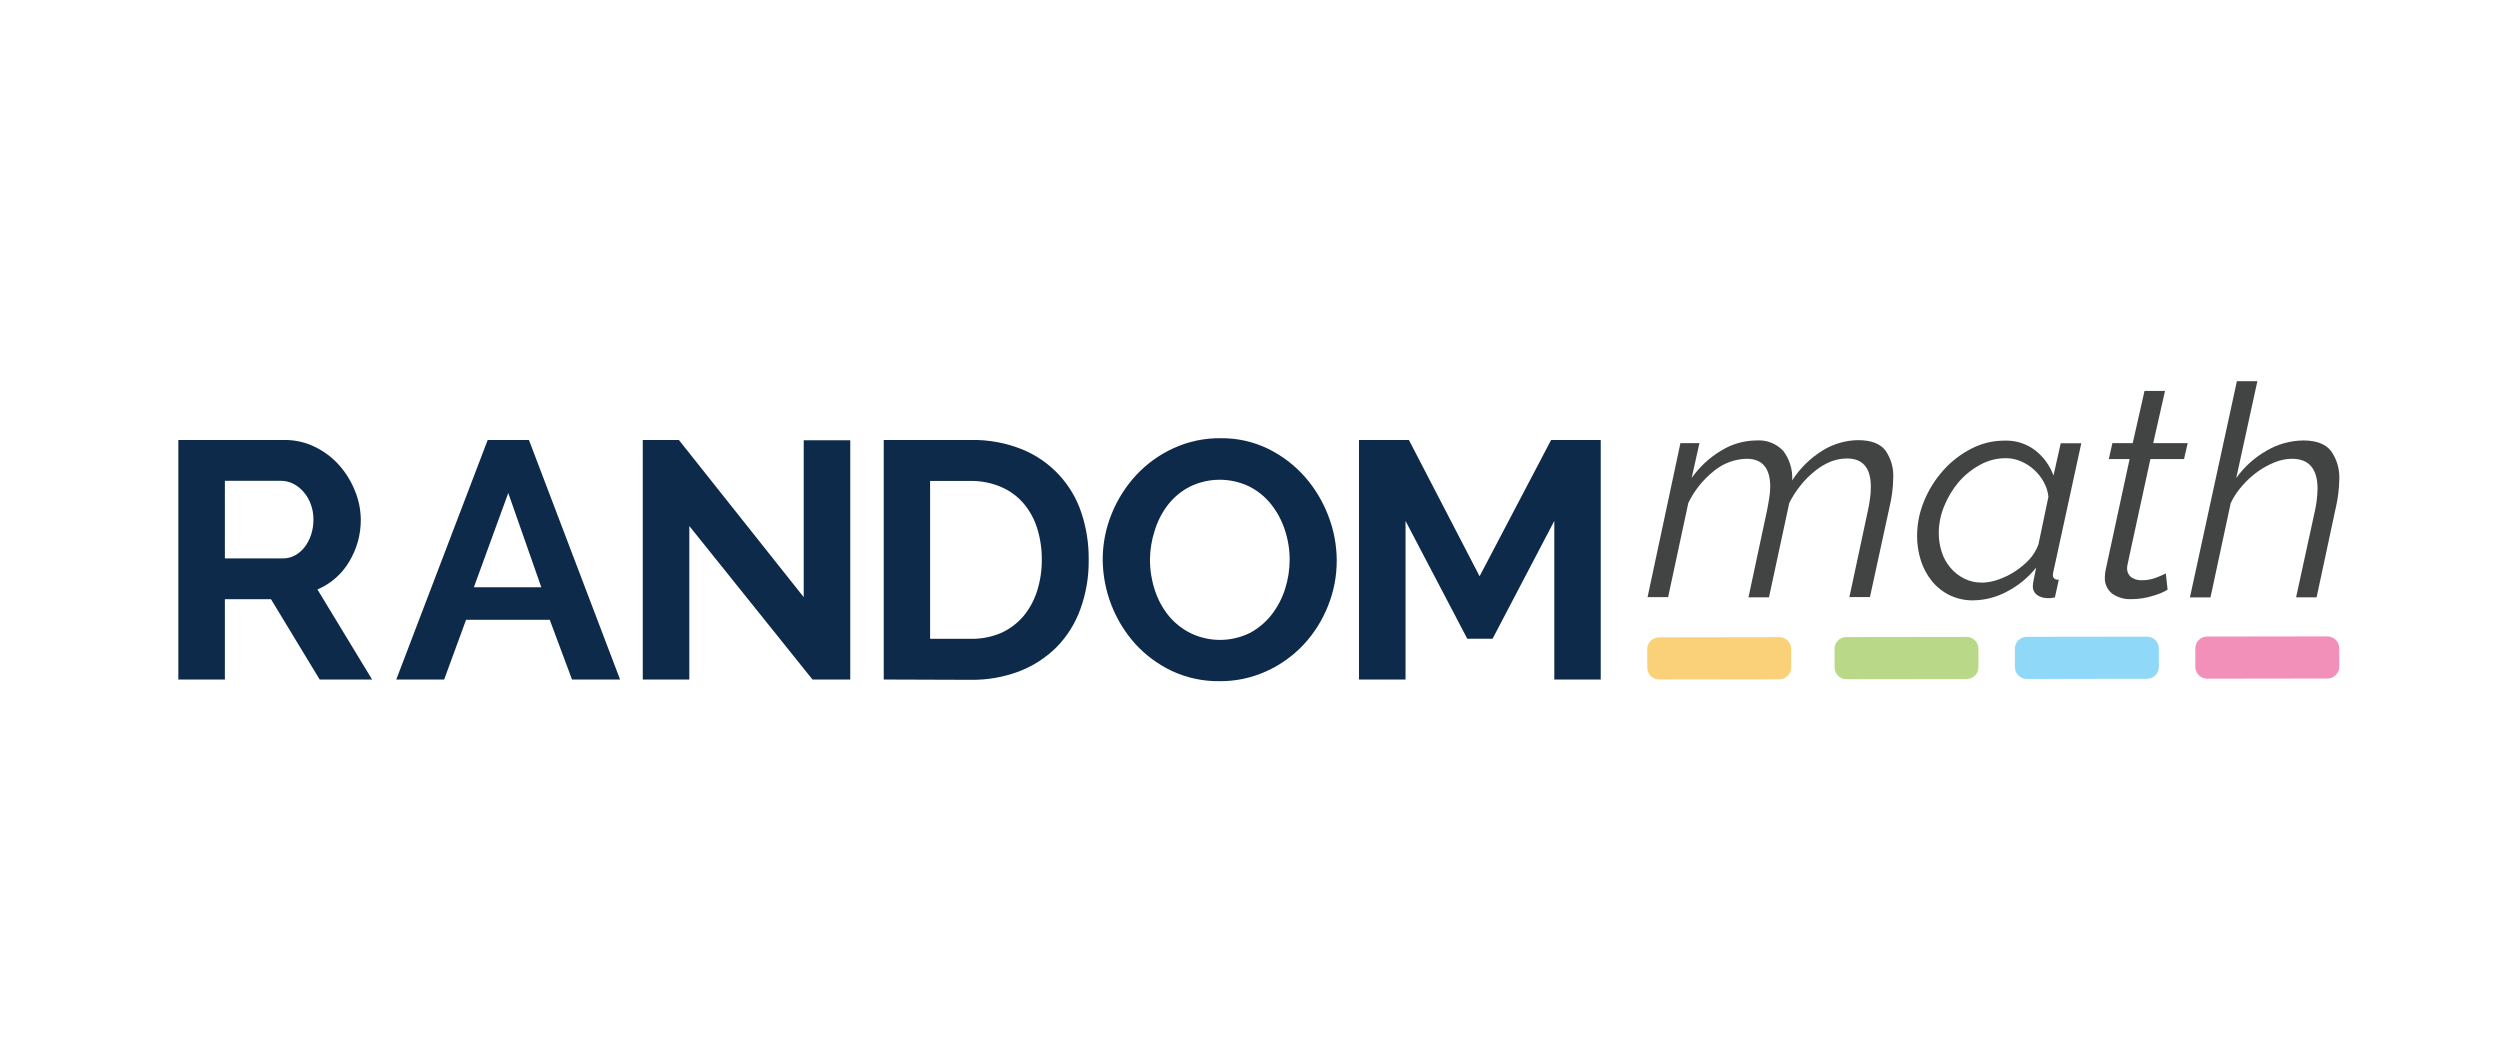
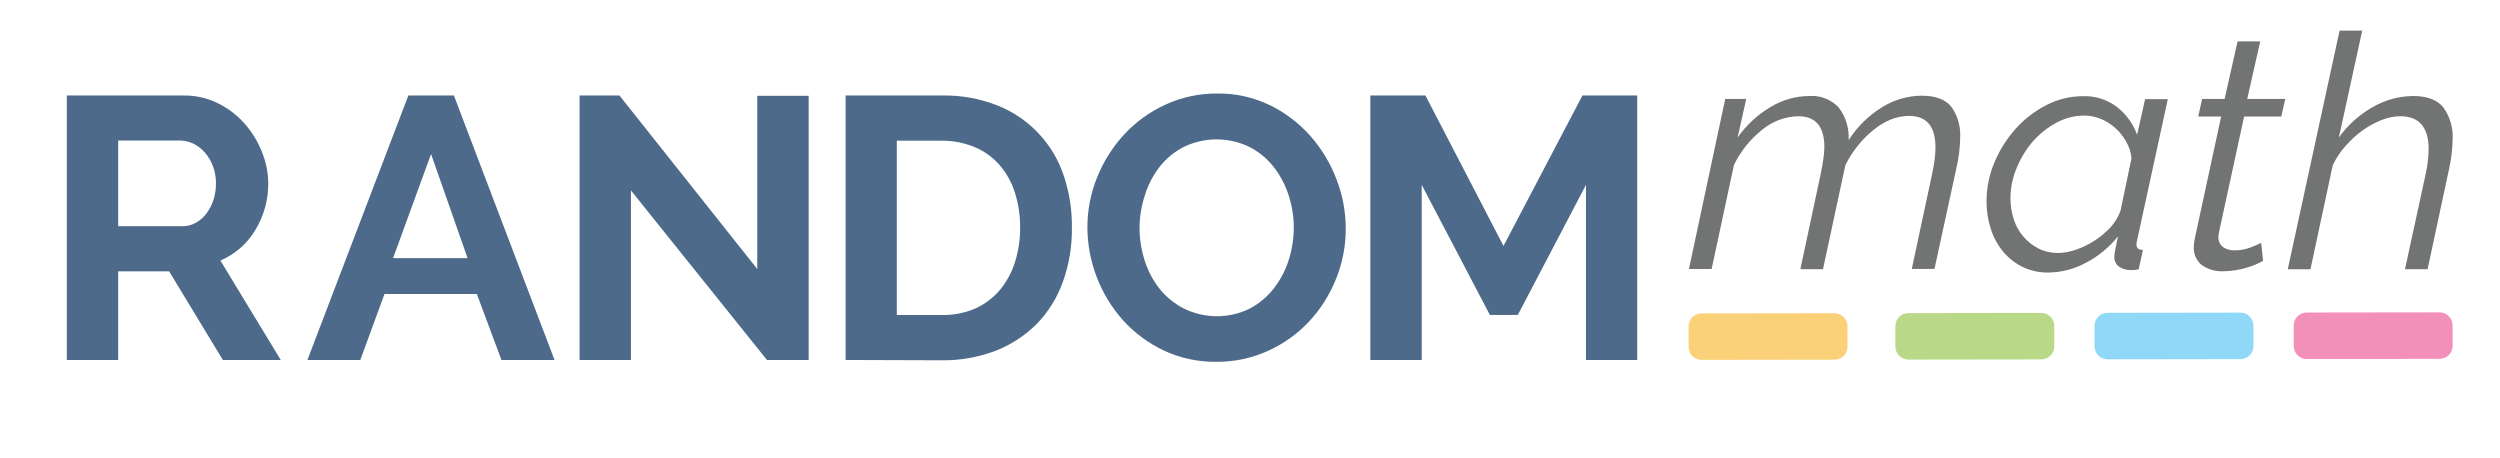
- <svg xmlns="http://www.w3.org/2000/svg" id="Layer_1" data-name="Layer 1" viewBox="0 0 424.34 180.33">
+ <svg xmlns="http://www.w3.org/2000/svg" id="Layer_1" data-name="Layer 1" viewBox="20 60 384.34 70.33">
  <defs>
-     <style>.cls-1{fill:#0d2a4a;}.cls-2{fill:#424343;}.cls-3{fill:#f390b9;}.cls-4{fill:#fad179;}.cls-5{fill:#bad988;}.cls-6{fill:#8fd8f8;}</style>
+     <style>
+ 
+ .cls-1{fill:#4d6a8a;}
+ 
+ 
+ 
+ .cls-2{fill:#727373;}
+ .cls-3{fill:#f390b9;}
+ .cls-4{fill:#fad179;}
+ .cls-5{fill:#bad988;}
+ .cls-6{fill:#8fd8f8;}
+ 
+ </style>
  </defs>
  <path class="cls-1" d="M30.27,115.34V74.68h18a11.55,11.55,0,0,1,5.18,1.17,13.35,13.35,0,0,1,4.1,3.09,14.75,14.75,0,0,1,2.69,4.35,13.12,13.12,0,0,1,1,4.9,13.58,13.58,0,0,1-2,7.19,11.4,11.4,0,0,1-5.36,4.67l9.28,15.29H54.26L46,101.71H38.17v13.63Zm7.9-20.56h9.91a4.12,4.12,0,0,0,2-.52,5.18,5.18,0,0,0,1.63-1.4,7,7,0,0,0,1.09-2.09,8,8,0,0,0,.4-2.58,7.23,7.23,0,0,0-.46-2.63,6.67,6.67,0,0,0-1.23-2.09,5.7,5.7,0,0,0-1.77-1.38,4.69,4.69,0,0,0-2-.48H38.17Z" />
  <path class="cls-1" d="M82.78,74.68h7l15.47,40.66H97.09L93.31,105.2H79.11l-3.72,10.14H67.26Zm9.1,25-5.61-16-5.84,16Z" />
  <path class="cls-1" d="M117,89.28v26.06h-7.9V74.68h6.13l21.19,26.68V74.73h7.9v40.61h-6.41Z" />
  <path class="cls-1" d="M150,115.34V74.68h14.77a22.09,22.09,0,0,1,8.74,1.6,17.55,17.55,0,0,1,10.05,10.79A24.28,24.28,0,0,1,184.79,95a23.7,23.7,0,0,1-1.41,8.39,17.85,17.85,0,0,1-4,6.41,18.29,18.29,0,0,1-6.33,4.13,22.41,22.41,0,0,1-8.28,1.46ZM176.83,95a17.4,17.4,0,0,0-.8-5.38,12,12,0,0,0-2.35-4.24,10.37,10.37,0,0,0-3.81-2.75,12.86,12.86,0,0,0-5.13-1h-6.87v26.8h6.87a12.52,12.52,0,0,0,5.19-1,10.83,10.83,0,0,0,3.78-2.84,12.65,12.65,0,0,0,2.32-4.27A17.19,17.19,0,0,0,176.83,95Z" />
  <path class="cls-1" d="M207,115.62a18.5,18.5,0,0,1-8.1-1.74,20,20,0,0,1-6.25-4.64A21.65,21.65,0,0,1,187.17,95a20.48,20.48,0,0,1,1.52-7.79,21.61,21.61,0,0,1,4.18-6.59,20.08,20.08,0,0,1,6.33-4.55,18.73,18.73,0,0,1,8-1.69,17.92,17.92,0,0,1,8.05,1.8,20.24,20.24,0,0,1,6.21,4.73,21.67,21.67,0,0,1,4,6.64,21,21,0,0,1,1.43,7.56,20.41,20.41,0,0,1-1.49,7.76,21,21,0,0,1-4.12,6.53,19.8,19.8,0,0,1-6.3,4.52A18.73,18.73,0,0,1,207,115.62ZM195.19,95a16.47,16.47,0,0,0,.8,5.09,13.7,13.7,0,0,0,2.32,4.36,11.48,11.48,0,0,0,3.73,3,11.48,11.48,0,0,0,10.08,0,11.56,11.56,0,0,0,3.72-3.12,14.09,14.09,0,0,0,2.29-4.38A16.4,16.4,0,0,0,218.9,95a15.94,15.94,0,0,0-.83-5.1,14,14,0,0,0-2.35-4.35,11.13,11.13,0,0,0-3.72-3,11.56,11.56,0,0,0-10.05.06,11.2,11.2,0,0,0-3.72,3.09A13.65,13.65,0,0,0,196,90.05,16.21,16.21,0,0,0,195.19,95Z" />
  <path class="cls-1" d="M263.82,115.34V88.42l-10.48,20h-4.29l-10.48-20v26.92h-7.9V74.68h8.47l12,23.13,12.14-23.13h8.42v40.66Z" />
  <path class="cls-2" d="M285.23,75.21h3.23l-1.33,5.93a16.59,16.59,0,0,1,5.05-4.68,11.58,11.58,0,0,1,5.92-1.7,5.68,5.68,0,0,1,4.59,1.78,7.57,7.57,0,0,1,1.51,5,16.35,16.35,0,0,1,5.2-5.1,11.74,11.74,0,0,1,6-1.73q3.22,0,4.59,1.7a7.46,7.46,0,0,1,1.36,4.73,22.38,22.38,0,0,1-.62,4.88l-3.33,15.32h-3.49l3.13-14.62a22,22,0,0,0,.38-2.19,14.39,14.39,0,0,0,.13-1.88q0-4.83-4.05-4.83a7.72,7.72,0,0,0-2.84.56A10.52,10.52,0,0,0,308,80a15,15,0,0,0-2.38,2.39,16.3,16.3,0,0,0-1.92,3l-3.44,16h-3.48l3.12-14.62c.17-.84.31-1.6.41-2.29a11.92,11.92,0,0,0,.16-1.88q0-4.72-4-4.73a9,9,0,0,0-5.54,2.06,15.65,15.65,0,0,0-4.36,5.43l-3.43,16h-3.49Z" />
  <path class="cls-2" d="M334.91,101.9a8.88,8.88,0,0,1-4-.88,9.07,9.07,0,0,1-3-2.39,10.65,10.65,0,0,1-1.87-3.49,13.52,13.52,0,0,1-.64-4.2,15.34,15.34,0,0,1,1.23-6,18.17,18.17,0,0,1,3.28-5.18,16.39,16.39,0,0,1,4.72-3.62,12.19,12.19,0,0,1,5.59-1.35,8.08,8.08,0,0,1,5.33,1.73,9.49,9.49,0,0,1,3,4.2l1.23-5.48h3.49l-4.72,21.71a2.71,2.71,0,0,0-.1.65c0,.54.32.81,1,.81l-.66,3-.77.11a5.28,5.28,0,0,1-.62,0,3,3,0,0,1-1.77-.63,1.78,1.78,0,0,1-.59-1.39,6.41,6.41,0,0,1,.13-1c.09-.44.23-1.16.44-2.16a15.44,15.44,0,0,1-4.95,4.07A12.39,12.39,0,0,1,334.91,101.9Zm1.44-3a8.84,8.84,0,0,0,2.77-.5A13.07,13.07,0,0,0,342,97a13.58,13.58,0,0,0,2.47-2.06A7.83,7.83,0,0,0,346,92.4l1.69-8.09a6.44,6.44,0,0,0-.82-2.54,7.89,7.89,0,0,0-1.64-2.06,7.8,7.8,0,0,0-2.2-1.41,6.5,6.5,0,0,0-2.57-.53,9,9,0,0,0-4.38,1.13,13.09,13.09,0,0,0-3.64,2.94A15,15,0,0,0,330,85.91a12,12,0,0,0-.92,4.53,10.36,10.36,0,0,0,.51,3.29,7.77,7.77,0,0,0,1.49,2.66,7.4,7.4,0,0,0,2.31,1.81A6.31,6.31,0,0,0,336.35,98.88Z" />
  <path class="cls-2" d="M361.73,101.7a5.26,5.26,0,0,1-3.21-.93,3.32,3.32,0,0,1-1.25-2.84,6.13,6.13,0,0,1,.15-1.26l4.05-18.75h-3.53l.61-2.71H362L364,66.36h3.48l-2,8.85h5.85l-.62,2.71H365l-3.69,17c-.07.37-.13.65-.18.86a2.28,2.28,0,0,0-.08.55,1.89,1.89,0,0,0,.72,1.66,3,3,0,0,0,1.74.5,6.76,6.76,0,0,0,2.57-.48,16.56,16.56,0,0,0,1.54-.68l.3,2.77a10.38,10.38,0,0,1-2.38,1A12.22,12.22,0,0,1,361.73,101.7Z" />
  <path class="cls-2" d="M379.68,64.7h3.48l-3.59,16.44a16.13,16.13,0,0,1,5.21-4.68,12.59,12.59,0,0,1,6.18-1.7c2.18,0,3.75.59,4.69,1.78a7.7,7.7,0,0,1,1.41,4.9,22.59,22.59,0,0,1-.57,4.63l-3.28,15.32h-3.48l3.18-14.62a19.13,19.13,0,0,0,.46-3.82c0-3.39-1.46-5.08-4.36-5.08a8,8,0,0,0-2.87.58,13.52,13.52,0,0,0-2.9,1.58,15.29,15.29,0,0,0-2.61,2.37,12.36,12.36,0,0,0-2,3l-3.43,16h-3.49Z" />
  <rect class="cls-3" x="372.62" y="108.04" width="24.43" height="7.15" rx="2" transform="translate(-0.15 0.53) rotate(-0.08)" />
  <rect class="cls-4" x="279.59" y="108.17" width="24.43" height="7.15" rx="2" transform="translate(-0.15 0.4) rotate(-0.08)" />
  <rect class="cls-5" x="311.38" y="108.13" width="24.43" height="7.15" rx="2" transform="translate(-0.15 0.44) rotate(-0.08)" />
  <rect class="cls-6" x="342" y="108.08" width="24.43" height="7.15" rx="2" transform="translate(-0.15 0.49) rotate(-0.08)" />
</svg>
